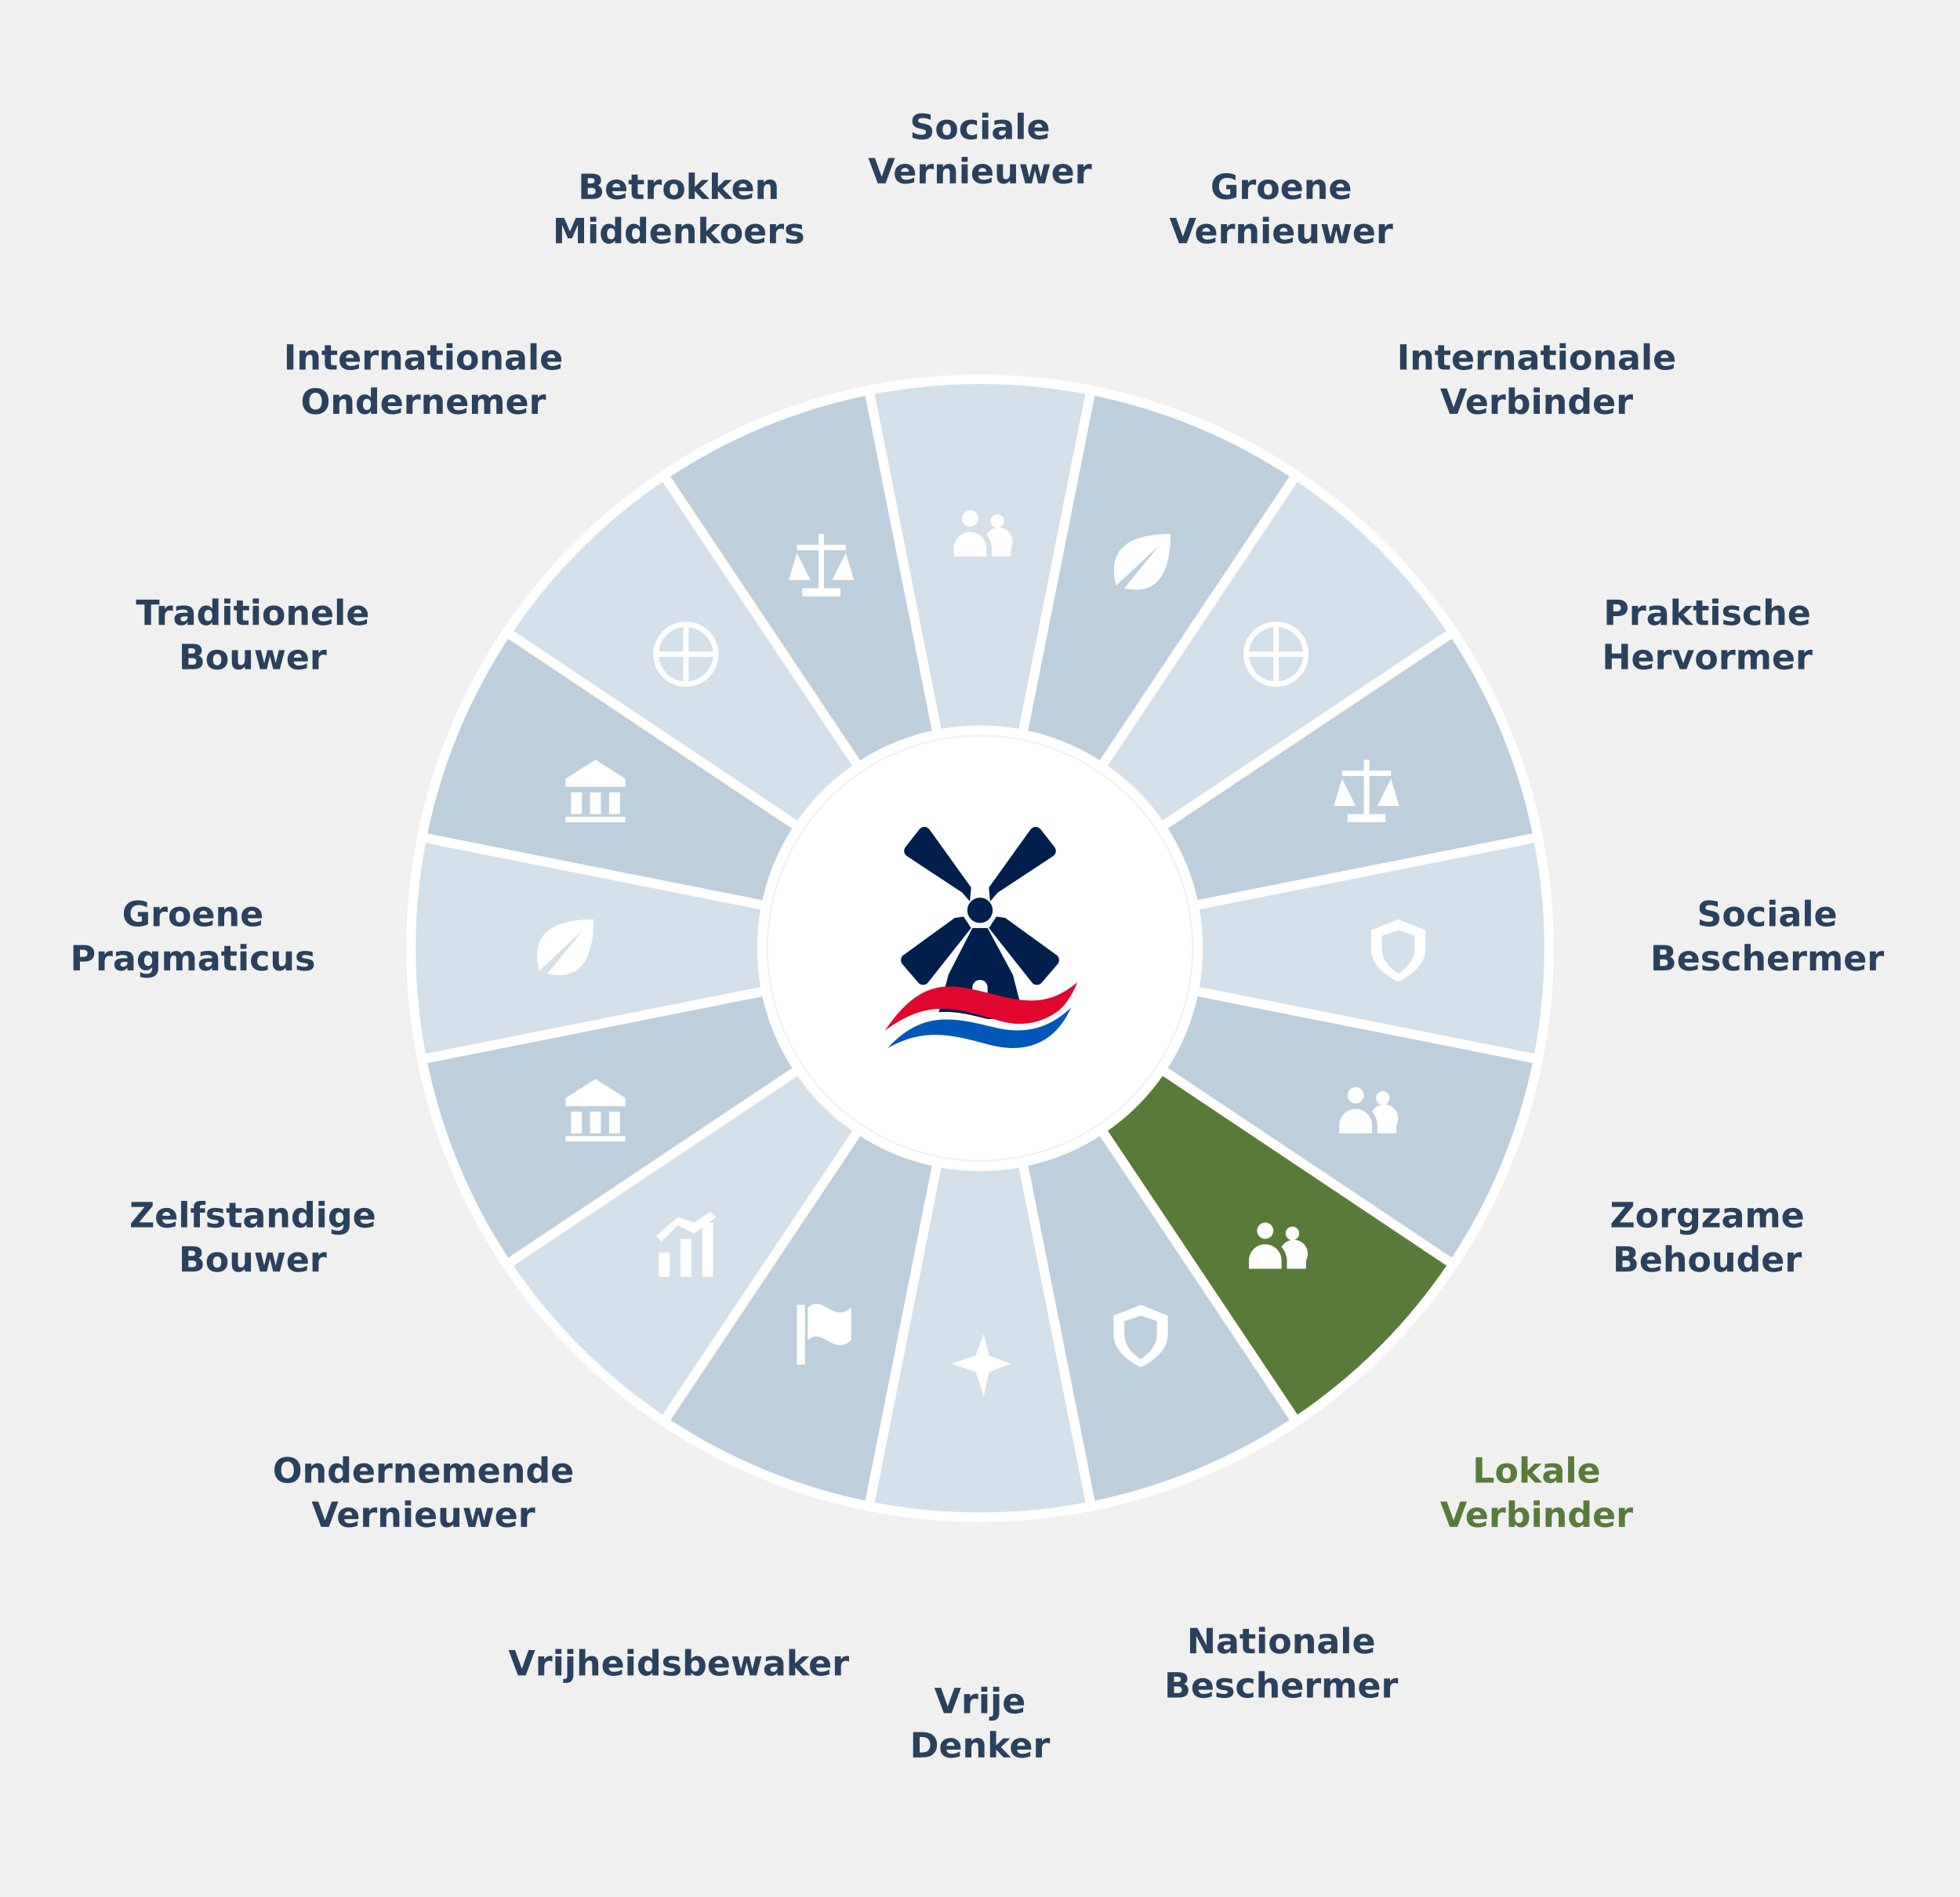
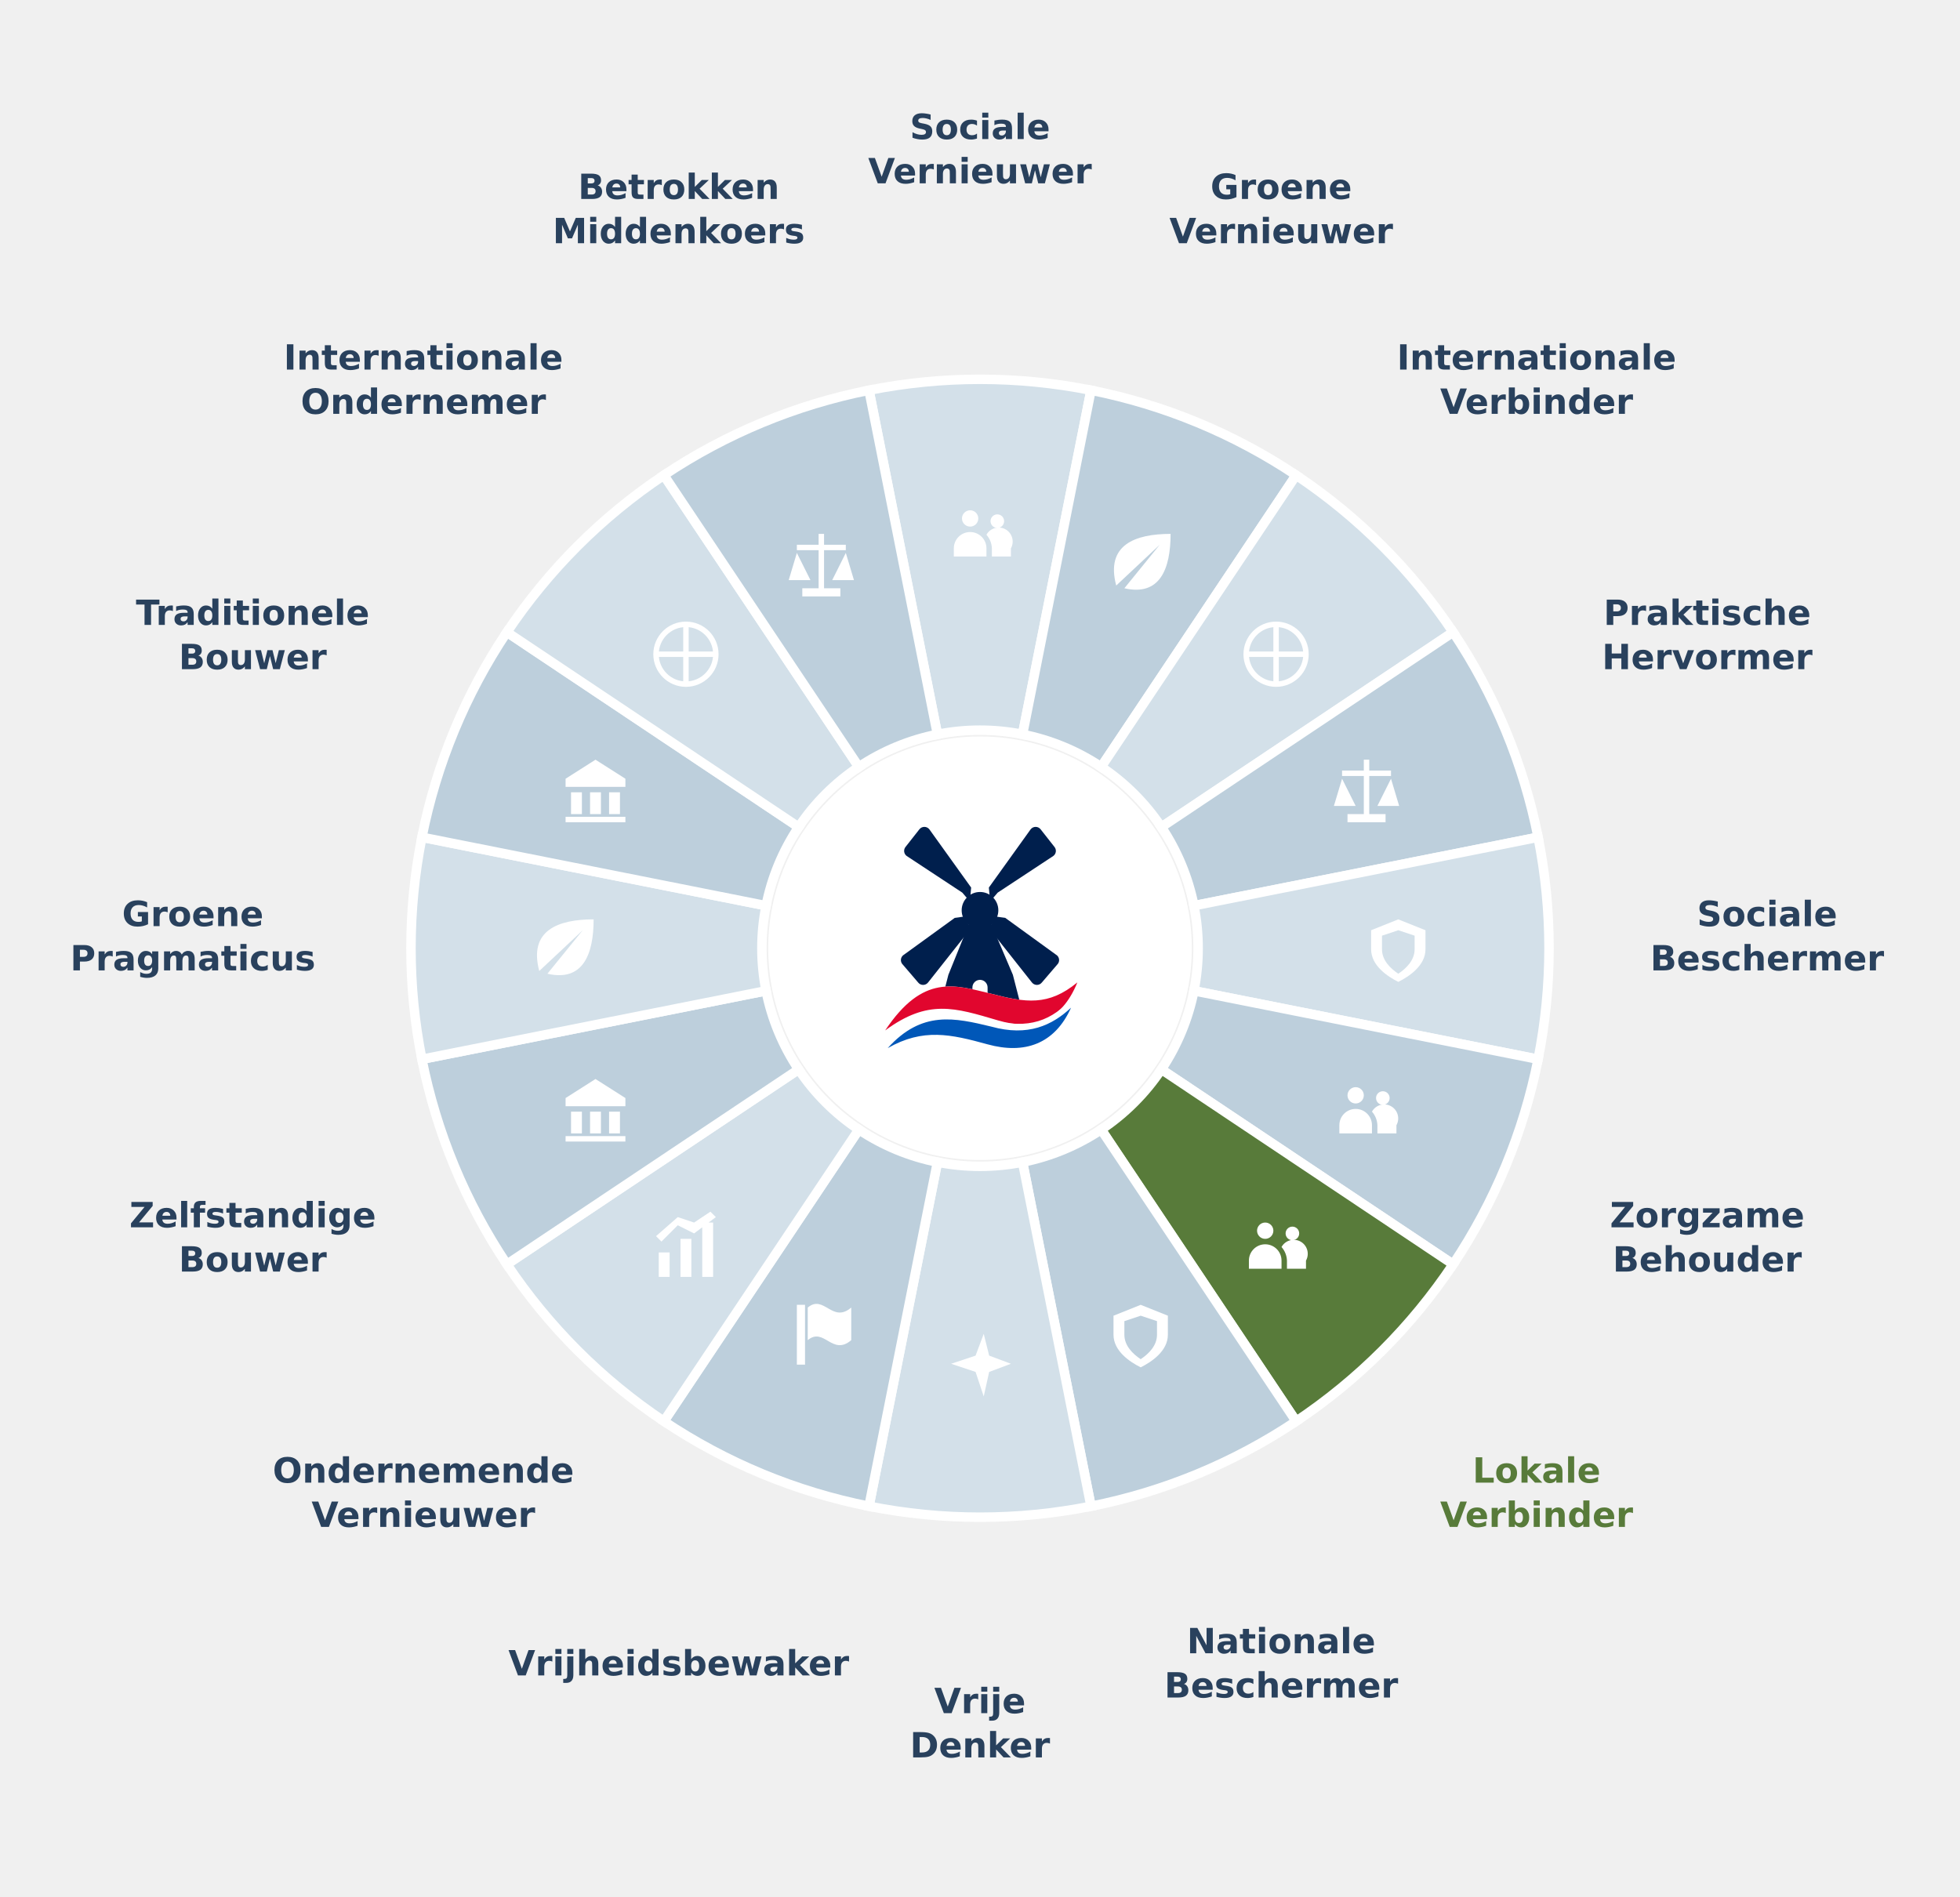
<svg xmlns="http://www.w3.org/2000/svg" viewBox="0 0 620 600">
  <path d="M296.54,232.33L274.88,123.46A180,180 0 0 1 345.12,123.46L323.46,232.33A69,69 0 0 0 296.54,232.33Z" fill="#d3e0e9" stroke="white" stroke-width="3" />
  <g transform="translate(300.00,158.00) scale(.86)" fill="white">
    <circle cx="8" cy="7" r="3" />
    <circle cx="18" cy="8" r="2.5" />
    <path d="M2 21v-3a6 6 0 0 1 12 0v3zm14 0v-3a8 8 0 0 0-2-5 5 5 0 0 1 9 5v3z" />
  </g>
  <text x="310.00" y="44.00" text-anchor="middle" font-family="DejaVu Sans,sans-serif" font-size="11" font-weight="bold" fill="#29415d">Sociale</text>
  <text x="310.00" y="58.00" text-anchor="middle" font-family="DejaVu Sans,sans-serif" font-size="11" font-weight="bold" fill="#29415d">Vernieuwer</text>
  <path d="M323.46,232.33L345.12,123.46A180,180 0 0 1 410.00,150.34L348.33,242.63A69,69 0 0 0 323.46,232.33Z" fill="#bdcfdc" stroke="white" stroke-width="3" />
  <g transform="translate(350.51,168.05) scale(.86)" fill="white">
    <path d="M3 20C-1 5 10 1 23 1c0 13-4 23-17 20L19 5z" />
  </g>
  <text x="405.29" y="62.95" text-anchor="middle" font-family="DejaVu Sans,sans-serif" font-size="11" font-weight="bold" fill="#29415d">Groene</text>
  <text x="405.29" y="76.95" text-anchor="middle" font-family="DejaVu Sans,sans-serif" font-size="11" font-weight="bold" fill="#29415d">Vernieuwer</text>
  <path d="M348.33,242.63L410.00,150.34A180,180 0 0 1 459.66,200.00L367.37,261.67A69,69 0 0 0 348.33,242.63Z" fill="#d3e0e9" stroke="white" stroke-width="3" />
  <g transform="translate(393.34,196.66) scale(.86)" fill="white">
    <path d="M12 0a12 12 0 1 1 0 24 12 12 0 1 1 0-24zM12 2a10 10 0 1 0 0 20 10 10 0 1 0 0-20z" fill-rule="evenodd" />
    <path d="M1 11h22v2H1zM11 1h2v22h-2z" />
  </g>
  <text x="486.07" y="116.93" text-anchor="middle" font-family="DejaVu Sans,sans-serif" font-size="11" font-weight="bold" fill="#29415d">Internationale</text>
  <text x="486.07" y="130.93" text-anchor="middle" font-family="DejaVu Sans,sans-serif" font-size="11" font-weight="bold" fill="#29415d">Verbinder</text>
  <path d="M367.37,261.67L459.66,200.00A180,180 0 0 1 486.54,264.88L377.67,286.54A69,69 0 0 0 367.37,261.67Z" fill="#bdcfdc" stroke="white" stroke-width="3" />
  <g transform="translate(421.95,239.49) scale(.86)" fill="white">
    <path d="M11 1h2v4h8v2h-8v14h6v3H5v-3h6V7H3V5h8zM3 8l5 10H0zm18 0 3 10H16z" />
  </g>
  <text x="540.05" y="197.71" text-anchor="middle" font-family="DejaVu Sans,sans-serif" font-size="11" font-weight="bold" fill="#29415d">Praktische</text>
  <text x="540.05" y="211.71" text-anchor="middle" font-family="DejaVu Sans,sans-serif" font-size="11" font-weight="bold" fill="#29415d">Hervormer</text>
  <path d="M377.67,286.54L486.54,264.88A180,180 0 0 1 486.54,335.12L377.67,313.46A69,69 0 0 0 377.67,286.54Z" fill="#d3e0e9" stroke="white" stroke-width="3" />
  <g transform="translate(432.00,290.00) scale(.86)" fill="white">
    <path d="m12 1 10 4v7c0 6-6 10-10 12C8 22 2 18 2 12V5zm0 4L6 7v5c0 4 3 7 6 9 3-2 6-5 6-9V7z" fill-rule="evenodd" />
  </g>
  <text x="559.00" y="293.00" text-anchor="middle" font-family="DejaVu Sans,sans-serif" font-size="11" font-weight="bold" fill="#29415d">Sociale</text>
  <text x="559.00" y="307.00" text-anchor="middle" font-family="DejaVu Sans,sans-serif" font-size="11" font-weight="bold" fill="#29415d">Beschermer</text>
  <path d="M377.67,313.46L486.54,335.12A180,180 0 0 1 459.66,400.00L367.37,338.33A69,69 0 0 0 377.67,313.46Z" fill="#bdcfdc" stroke="white" stroke-width="3" />
  <g transform="translate(421.95,340.51) scale(.86)" fill="white">
    <circle cx="8" cy="7" r="3" />
    <circle cx="18" cy="8" r="2.5" />
    <path d="M2 21v-3a6 6 0 0 1 12 0v3zm14 0v-3a8 8 0 0 0-2-5 5 5 0 0 1 9 5v3z" />
  </g>
  <text x="540.05" y="388.29" text-anchor="middle" font-family="DejaVu Sans,sans-serif" font-size="11" font-weight="bold" fill="#29415d">Zorgzame</text>
  <text x="540.05" y="402.29" text-anchor="middle" font-family="DejaVu Sans,sans-serif" font-size="11" font-weight="bold" fill="#29415d">Behouder</text>
  <path d="M367.37,338.33L459.66,400.00A180,180 0 0 1 410.00,449.66L348.33,357.37A69,69 0 0 0 367.37,338.33Z" fill="#587b3a" stroke="white" stroke-width="3" />
  <g transform="translate(393.34,383.34) scale(.86)" fill="white">
    <circle cx="8" cy="7" r="3" />
    <circle cx="18" cy="8" r="2.5" />
    <path d="M2 21v-3a6 6 0 0 1 12 0v3zm14 0v-3a8 8 0 0 0-2-5 5 5 0 0 1 9 5v3z" />
  </g>
  <text x="486.07" y="469.07" text-anchor="middle" font-family="DejaVu Sans,sans-serif" font-size="11" font-weight="bold" fill="#587b3a">Lokale</text>
  <text x="486.07" y="483.07" text-anchor="middle" font-family="DejaVu Sans,sans-serif" font-size="11" font-weight="bold" fill="#587b3a">Verbinder</text>
  <path d="M348.33,357.37L410.00,449.66A180,180 0 0 1 345.12,476.54L323.46,367.67A69,69 0 0 0 348.33,357.37Z" fill="#bdcfdc" stroke="white" stroke-width="3" />
  <g transform="translate(350.51,411.95) scale(.86)" fill="white">
    <path d="m12 1 10 4v7c0 6-6 10-10 12C8 22 2 18 2 12V5zm0 4L6 7v5c0 4 3 7 6 9 3-2 6-5 6-9V7z" fill-rule="evenodd" />
  </g>
  <text x="405.29" y="523.05" text-anchor="middle" font-family="DejaVu Sans,sans-serif" font-size="11" font-weight="bold" fill="#29415d">Nationale</text>
  <text x="405.29" y="537.05" text-anchor="middle" font-family="DejaVu Sans,sans-serif" font-size="11" font-weight="bold" fill="#29415d">Beschermer</text>
  <path d="M323.46,367.67L345.12,476.54A180,180 0 0 1 274.88,476.54L296.54,367.67A69,69 0 0 0 323.46,367.67Z" fill="#d3e0e9" stroke="white" stroke-width="3" />
  <g transform="translate(300.00,422.00) scale(.86)" fill="white">
    <path d="m13 0 2 8 8 3-8 3-2 9-3-9-9-3 9-3z" />
  </g>
  <text x="310.00" y="542.00" text-anchor="middle" font-family="DejaVu Sans,sans-serif" font-size="11" font-weight="bold" fill="#29415d">Vrije</text>
  <text x="310.00" y="556.00" text-anchor="middle" font-family="DejaVu Sans,sans-serif" font-size="11" font-weight="bold" fill="#29415d">Denker</text>
  <path d="M296.54,367.67L274.88,476.54A180,180 0 0 1 210.00,449.66L271.67,357.37A69,69 0 0 0 296.54,367.67Z" fill="#bdcfdc" stroke="white" stroke-width="3" />
  <g transform="translate(249.49,411.95) scale(.86)" fill="white">
    <path d="M3 1h3v22H3zm4 1c6-5 9 6 16 0v12c-7 6-10-5-16 0z" />
  </g>
  <text x="214.71" y="530.05" text-anchor="middle" font-family="DejaVu Sans,sans-serif" font-size="11" font-weight="bold" fill="#29415d">Vrijheidsbewaker</text>
  <path d="M271.67,357.37L210.00,449.66A180,180 0 0 1 160.34,400.00L252.63,338.33A69,69 0 0 0 271.67,357.37Z" fill="#d3e0e9" stroke="white" stroke-width="3" />
  <g transform="translate(206.66,383.34) scale(.86)" fill="white">
    <path d="M2 15h4v9H2zm8-5h4v14h-4zm8-6h4v20h-4zM1 9l8-7 6 2 6-4 2 2-8 6-6-3-6 6z" />
  </g>
  <text x="133.93" y="469.07" text-anchor="middle" font-family="DejaVu Sans,sans-serif" font-size="11" font-weight="bold" fill="#29415d">Ondernemende</text>
  <text x="133.93" y="483.07" text-anchor="middle" font-family="DejaVu Sans,sans-serif" font-size="11" font-weight="bold" fill="#29415d">Vernieuwer</text>
  <path d="M252.63,338.33L160.34,400.00A180,180 0 0 1 133.46,335.12L242.33,313.46A69,69 0 0 0 252.63,338.33Z" fill="#bdcfdc" stroke="white" stroke-width="3" />
  <g transform="translate(178.05,340.51) scale(.86)" fill="white">
    <path d="m1 8 11-7 11 7v3H1zm2 5h4v8H3zm7 0h4v8h-4zm7 0h4v8h-4zM1 22h22v2H1z" />
  </g>
  <text x="79.95" y="388.29" text-anchor="middle" font-family="DejaVu Sans,sans-serif" font-size="11" font-weight="bold" fill="#29415d">Zelfstandige</text>
  <text x="79.95" y="402.29" text-anchor="middle" font-family="DejaVu Sans,sans-serif" font-size="11" font-weight="bold" fill="#29415d">Bouwer</text>
  <path d="M242.33,313.46L133.46,335.12A180,180 0 0 1 133.46,264.88L242.33,286.54A69,69 0 0 0 242.33,313.46Z" fill="#d3e0e9" stroke="white" stroke-width="3" />
  <g transform="translate(168.00,290.00) scale(.86)" fill="white">
    <path d="M3 20C-1 5 10 1 23 1c0 13-4 23-17 20L19 5z" />
  </g>
  <text x="61.00" y="293.00" text-anchor="middle" font-family="DejaVu Sans,sans-serif" font-size="11" font-weight="bold" fill="#29415d">Groene</text>
  <text x="61.00" y="307.00" text-anchor="middle" font-family="DejaVu Sans,sans-serif" font-size="11" font-weight="bold" fill="#29415d">Pragmaticus</text>
  <path d="M242.33,286.54L133.46,264.88A180,180 0 0 1 160.34,200.00L252.63,261.67A69,69 0 0 0 242.33,286.54Z" fill="#bdcfdc" stroke="white" stroke-width="3" />
  <g transform="translate(178.05,239.49) scale(.86)" fill="white">
    <path d="m1 8 11-7 11 7v3H1zm2 5h4v8H3zm7 0h4v8h-4zm7 0h4v8h-4zM1 22h22v2H1z" />
  </g>
  <text x="79.95" y="197.71" text-anchor="middle" font-family="DejaVu Sans,sans-serif" font-size="11" font-weight="bold" fill="#29415d">Traditionele</text>
  <text x="79.95" y="211.71" text-anchor="middle" font-family="DejaVu Sans,sans-serif" font-size="11" font-weight="bold" fill="#29415d">Bouwer</text>
  <path d="M252.63,261.67L160.34,200.00A180,180 0 0 1 210.00,150.34L271.67,242.63A69,69 0 0 0 252.63,261.67Z" fill="#d3e0e9" stroke="white" stroke-width="3" />
  <g transform="translate(206.66,196.66) scale(.86)" fill="white">
    <path d="M12 0a12 12 0 1 1 0 24 12 12 0 1 1 0-24zM12 2a10 10 0 1 0 0 20 10 10 0 1 0 0-20z" fill-rule="evenodd" />
    <path d="M1 11h22v2H1zM11 1h2v22h-2z" />
  </g>
  <text x="133.93" y="116.93" text-anchor="middle" font-family="DejaVu Sans,sans-serif" font-size="11" font-weight="bold" fill="#29415d">Internationale</text>
  <text x="133.93" y="130.93" text-anchor="middle" font-family="DejaVu Sans,sans-serif" font-size="11" font-weight="bold" fill="#29415d">Ondernemer</text>
  <path d="M271.67,242.63L210.00,150.34A180,180 0 0 1 274.88,123.46L296.54,232.33A69,69 0 0 0 271.67,242.63Z" fill="#bdcfdc" stroke="white" stroke-width="3" />
  <g transform="translate(249.49,168.05) scale(.86)" fill="white">
    <path d="M11 1h2v4h8v2h-8v14h6v3H5v-3h6V7H3V5h8zM3 8l5 10H0zm18 0 3 10H16z" />
  </g>
  <text x="214.71" y="62.95" text-anchor="middle" font-family="DejaVu Sans,sans-serif" font-size="11" font-weight="bold" fill="#29415d">Betrokken</text>
  <text x="214.71" y="76.95" text-anchor="middle" font-family="DejaVu Sans,sans-serif" font-size="11" font-weight="bold" fill="#29415d">Middenkoers</text>
  <circle cx="310" cy="300" r="67" fill="white" />
  <g transform="translate(278,260) scale(.40)">
    <g fill="#001f4d">
      <path d="m72 63-6-7L22 27a5 5 0 0 1-1-7L32 6a5 5 0 0 1 8 0l33 46z" />
      <path d="m88 63 6-7 44-29a5 5 0 0 0 1-7L128 6a5 5 0 0 0-8 0L87 52z" />
      <path d="m67 75-7 1-40 29a5 5 0 0 0-1 8l12 14a5 5 0 0 0 8 0l34-43z" />
      <path d="m93 75 7 1 40 29a5 5 0 0 1 1 8l-12 14a5 5 0 0 1-8 0L87 84z" />
-       <path d="m74 84-19 37-9 35h69l-9-35-20-37z" />
-       <circle cx="80" cy="70" r="10" />
+       <path d="M74 74 55 121l-9 35h69l-9-35-20-47z" />
+       <circle cx="80" cy="70" r="14.5" />
    </g>
    <path d="M74 131a6 6 0 0 1 12 0v14H74z" fill="#fff" />
+     <path d="M5 165c30-45 55-36 84-29 27 7 45 10 68-9-1 4-2 7-3.5 10.5L152 147c-13 29-37 37-66 29-29-8-51-13-79 3z" fill="#fff" />
    <path d="M5 165c30-45 55-36 84-29 27 7 45 10 68-9-13 32-36 38-63 30-34-10-55-17-89 8" fill="#e1062e" />
    <path d="M5 174c32-33 56-24 85-17 28 7 47 1 64-19-9 28-36 40-65 31-33-10-54-13-84 5" fill="#fff" />
    <path d="M7 179c27-30 53-24 82-17 29 8 48-1 63-15-13 29-37 37-66 29-29-8-51-13-79 3" fill="#0057b8" />
  </g>
</svg>
